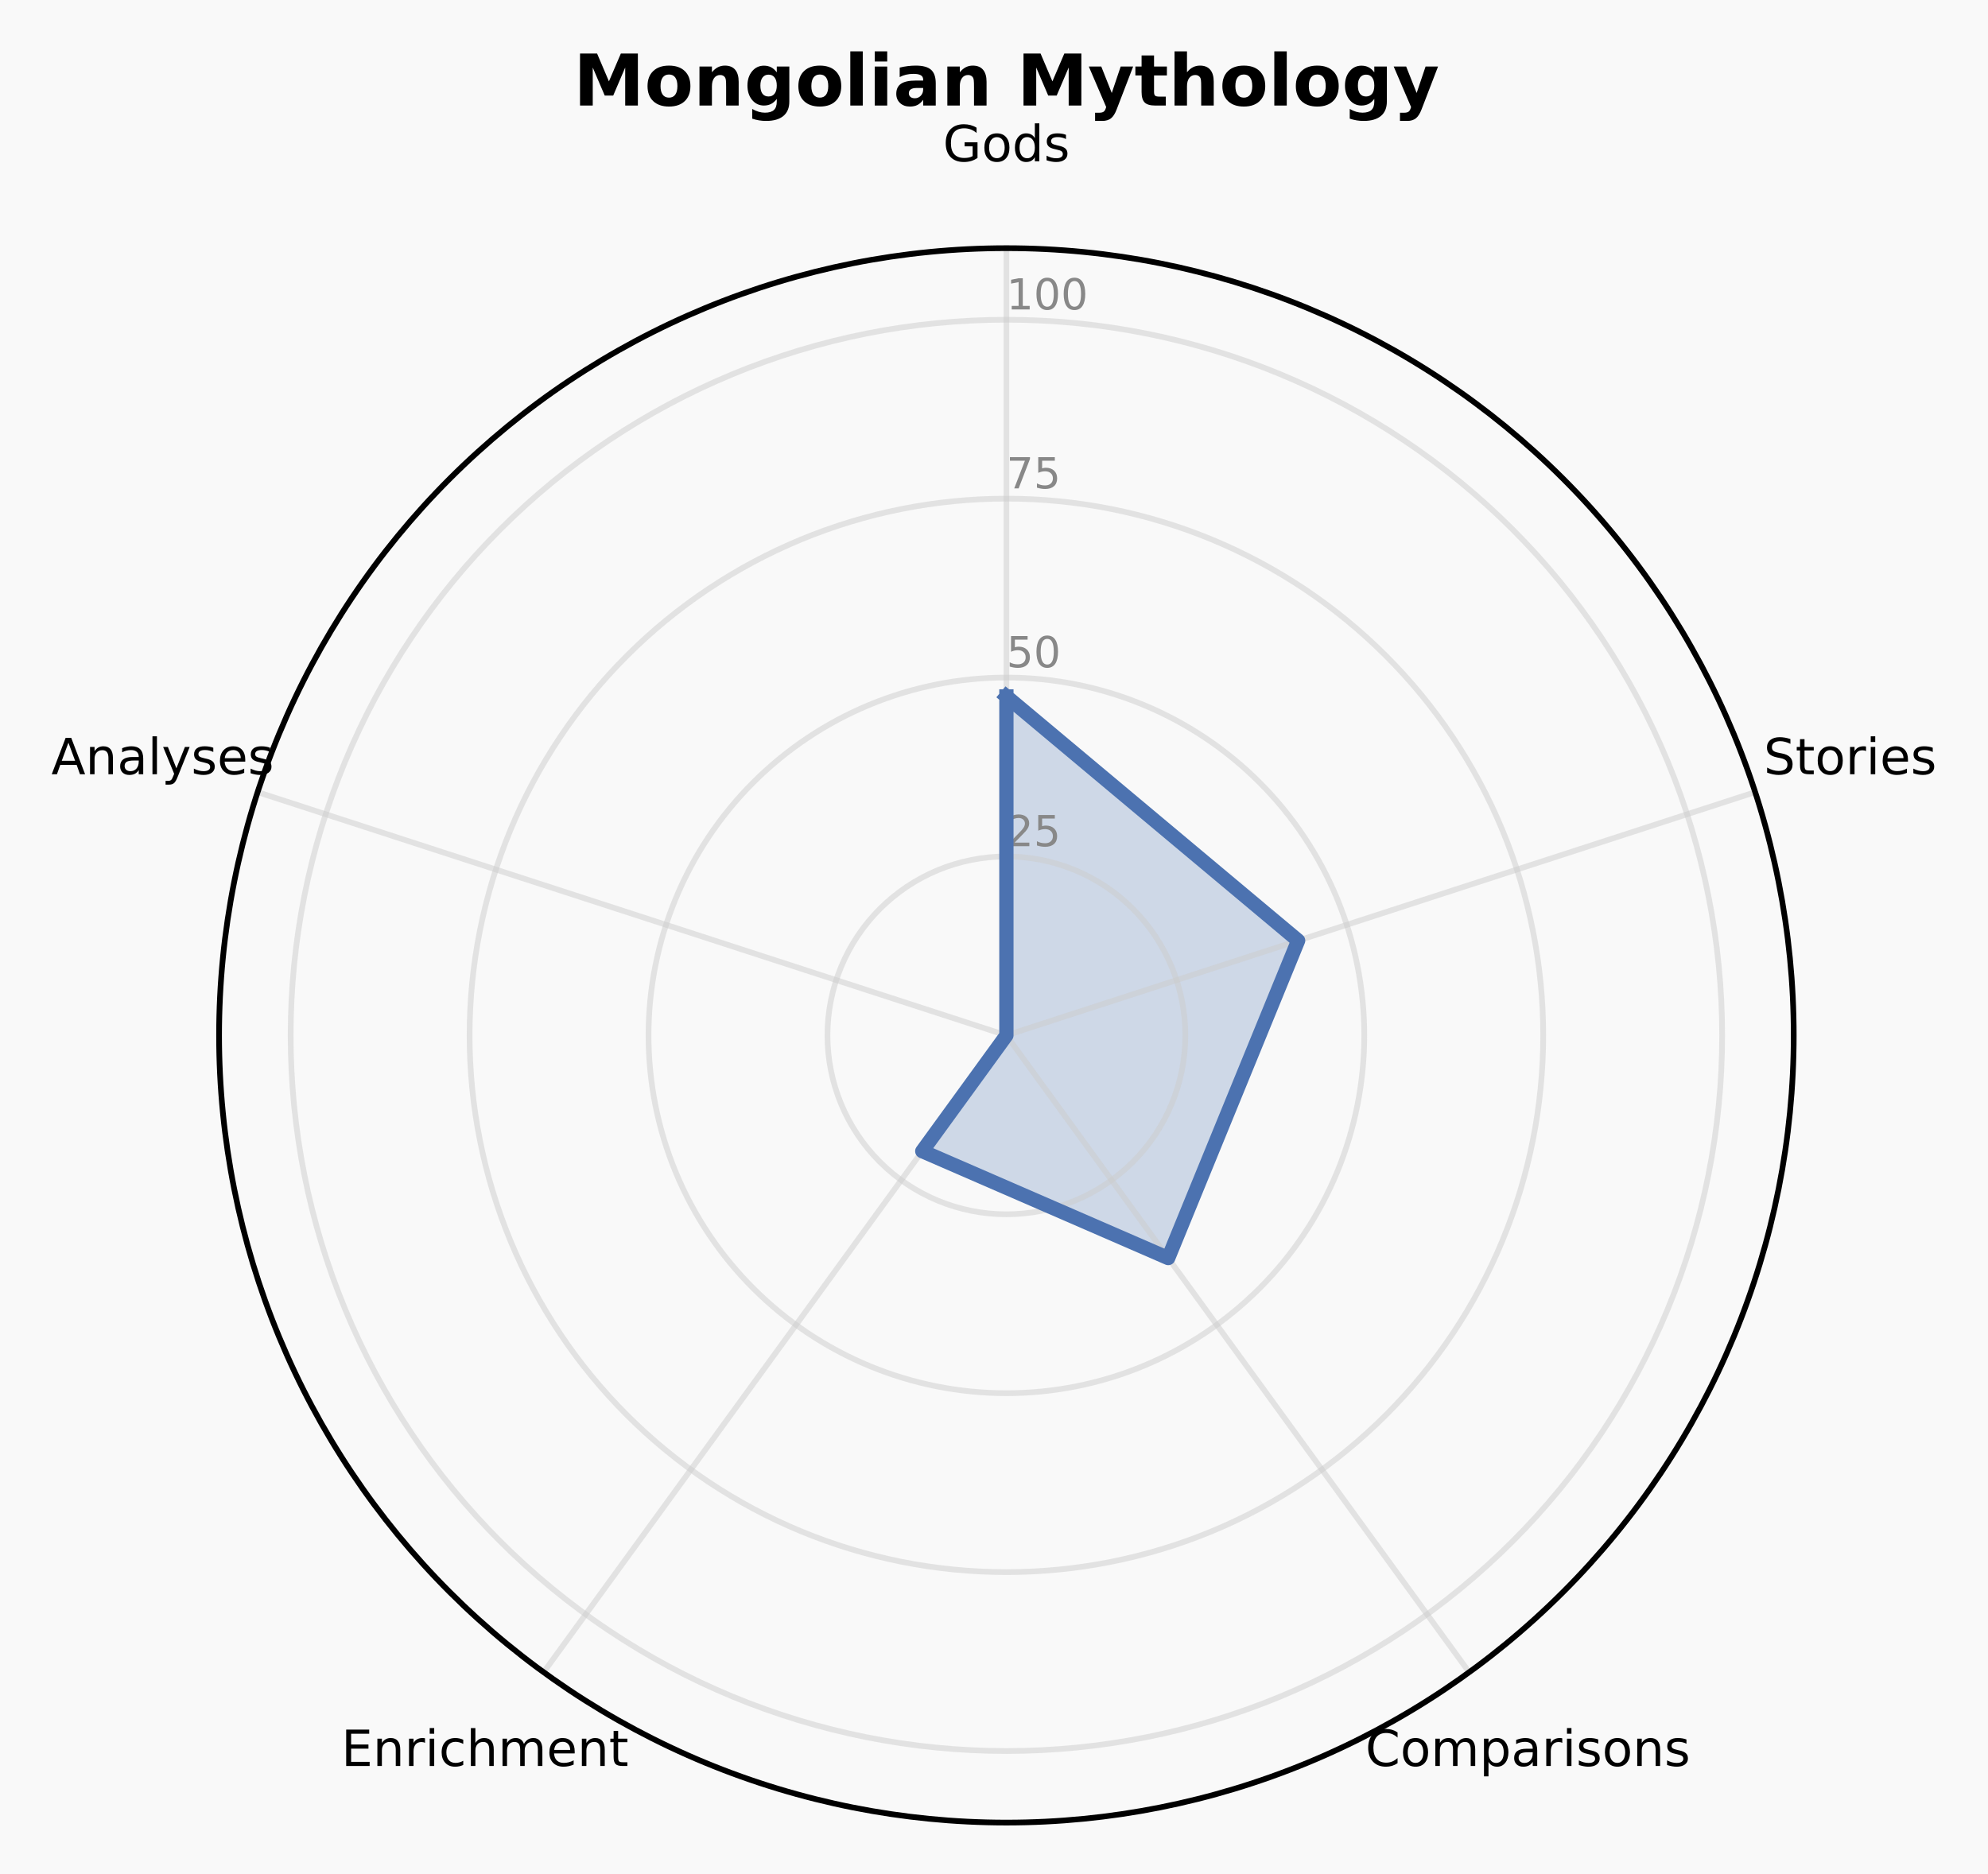
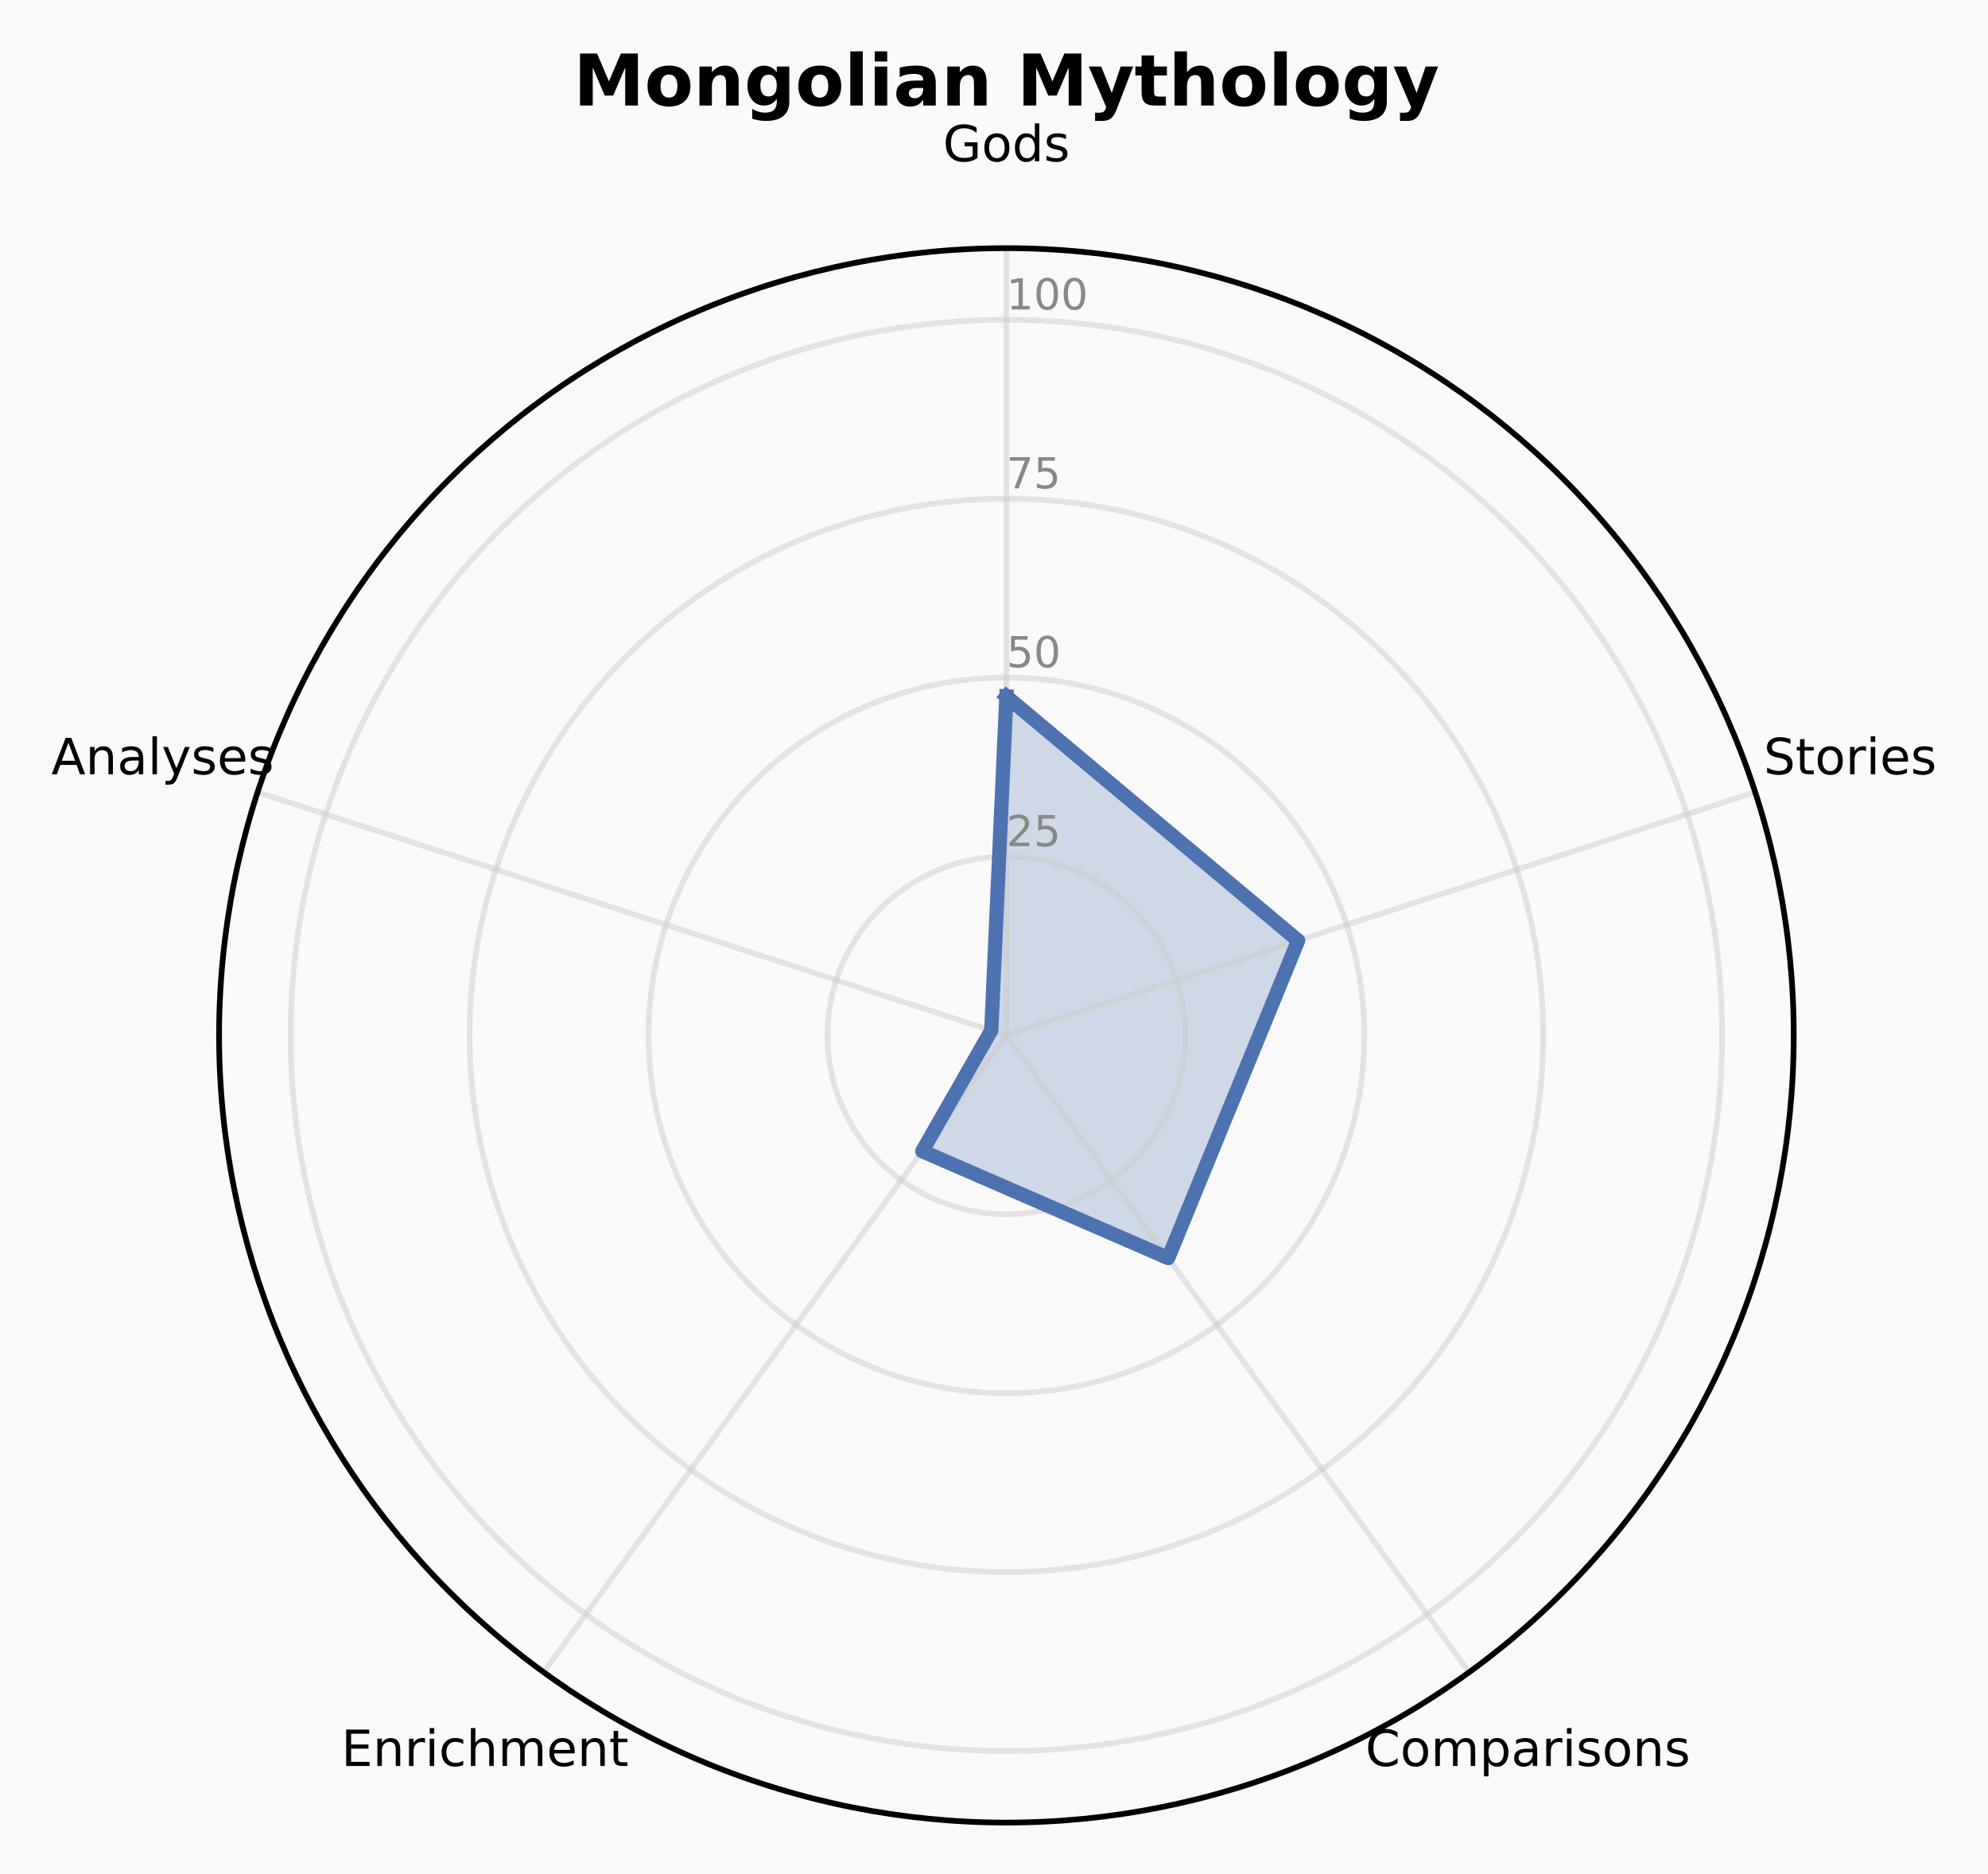
<svg xmlns="http://www.w3.org/2000/svg" xmlns:xlink="http://www.w3.org/1999/xlink" width="278.709pt" height="262.758pt" viewBox="0 0 278.709 262.758" version="1.1">
  <defs>
    <style type="text/css">*{stroke-linejoin: round; stroke-linecap: butt}</style>
  </defs>
  <g id="figure_1">
    <g id="patch_1">
      <path d="M 0 262.758  L 278.709 262.758  L 278.709 0  L 0 0  z " style="fill: #f9f9f9" />
    </g>
    <g id="axes_1">
      <g id="patch_2">
        <path d="M 251.473 145.178  C 251.473 130.683 248.618 116.329 243.071 102.938  C 237.524 89.546 229.393 77.377 219.143 67.128  C 208.894 56.878 196.725 48.748 183.334 43.201  C 169.942 37.654 155.588 34.798 141.093 34.798  C 126.598 34.798 112.244 37.654 98.853 43.201  C 85.461 48.748 73.293 56.878 63.043 67.128  C 52.794 77.377 44.663 89.546 39.116 102.938  C 33.569 116.329 30.714 130.683 30.714 145.178  C 30.714 159.673 33.569 174.027 39.116 187.418  C 44.663 200.81 52.794 212.979 63.043 223.228  C 73.293 233.478 85.461 241.609 98.853 247.155  C 112.244 252.702 126.598 255.558 141.093 255.558  C 155.588 255.558 169.942 252.702 183.334 247.155  C 196.725 241.609 208.894 233.478 219.143 223.228  C 229.393 212.979 237.524 200.81 243.071 187.418  C 248.618 174.027 251.473 159.673 251.473 145.178  M 141.093 145.178  C 141.093 145.178 141.093 145.178 141.093 145.178  C 141.093 145.178 141.093 145.178 141.093 145.178  C 141.093 145.178 141.093 145.178 141.093 145.178  C 141.093 145.178 141.093 145.178 141.093 145.178  C 141.093 145.178 141.093 145.178 141.093 145.178  C 141.093 145.178 141.093 145.178 141.093 145.178  C 141.093 145.178 141.093 145.178 141.093 145.178  C 141.093 145.178 141.093 145.178 141.093 145.178  C 141.093 145.178 141.093 145.178 141.093 145.178  C 141.093 145.178 141.093 145.178 141.093 145.178  C 141.093 145.178 141.093 145.178 141.093 145.178  C 141.093 145.178 141.093 145.178 141.093 145.178  C 141.093 145.178 141.093 145.178 141.093 145.178  C 141.093 145.178 141.093 145.178 141.093 145.178  C 141.093 145.178 141.093 145.178 141.093 145.178  C 141.093 145.178 141.093 145.178 141.093 145.178  z " style="fill: #f9f9f9" />
      </g>
      <g id="patch_3">
-         <path d="M 141.093 97.646  L 181.993 131.889  L 163.778 176.401  L 129.297 161.414  L 141.093 145.178  z " clip-path="url(#p8a9264c41d)" style="fill: #4c72b0; opacity: 0.25; stroke: #4c72b0; stroke-linejoin: miter" />
+         <path d="M 141.093 97.646  L 181.993 131.889  L 163.778 176.401  L 129.297 161.414  L 138.973 144.489  z " clip-path="url(#pc8c944a52c)" style="fill: #4c72b0; opacity: 0.25; stroke: #4c72b0; stroke-linejoin: miter" />
      </g>
      <g id="matplotlib.axis_1">
        <g id="xtick_1">
          <g id="line2d_1">
-             <path d="M 141.093 145.178  L 141.093 34.798  " clip-path="url(#p8a9264c41d)" style="fill: none; stroke: #cccccc; stroke-opacity: 0.5; stroke-width: 0.8; stroke-linecap: square" />
+             <path d="M 141.093 145.178  L 141.093 34.798  " clip-path="url(#pc8c944a52c)" style="fill: none; stroke: #cccccc; stroke-opacity: 0.5; stroke-width: 0.8; stroke-linecap: square" />
          </g>
          <g id="text_1">
            <g transform="translate(132.1945 22.61707) scale(0.07 -0.07)">
              <defs>
                <path id="DejaVuSans-2a" d="M 3809 666  L 3809 1919  L 2778 1919  L 2778 2438  L 4434 2438  L 4434 434  Q 4069 175 3628 42  Q 3188 -91 2688 -91  Q 1594 -91 976 548  Q 359 1188 359 2328  Q 359 3472 976 4111  Q 1594 4750 2688 4750  Q 3144 4750 3555 4637  Q 3966 4525 4313 4306  L 4313 3634  Q 3963 3931 3569 4081  Q 3175 4231 2741 4231  Q 1884 4231 1454 3753  Q 1025 3275 1025 2328  Q 1025 1384 1454 906  Q 1884 428 2741 428  Q 3075 428 3337 486  Q 3600 544 3809 666  z " transform="scale(0.015625)" />
                <path id="DejaVuSans-52" d="M 1959 3097  Q 1497 3097 1228 2736  Q 959 2375 959 1747  Q 959 1119 1226 758  Q 1494 397 1959 397  Q 2419 397 2687 759  Q 2956 1122 2956 1747  Q 2956 2369 2687 2733  Q 2419 3097 1959 3097  z M 1959 3584  Q 2709 3584 3137 3096  Q 3566 2609 3566 1747  Q 3566 888 3137 398  Q 2709 -91 1959 -91  Q 1206 -91 779 398  Q 353 888 353 1747  Q 353 2609 779 3096  Q 1206 3584 1959 3584  z " transform="scale(0.015625)" />
                <path id="DejaVuSans-47" d="M 2906 2969  L 2906 4863  L 3481 4863  L 3481 0  L 2906 0  L 2906 525  Q 2725 213 2448 61  Q 2172 -91 1784 -91  Q 1150 -91 751 415  Q 353 922 353 1747  Q 353 2572 751 3078  Q 1150 3584 1784 3584  Q 2172 3584 2448 3432  Q 2725 3281 2906 2969  z M 947 1747  Q 947 1113 1208 752  Q 1469 391 1925 391  Q 2381 391 2643 752  Q 2906 1113 2906 1747  Q 2906 2381 2643 2742  Q 2381 3103 1925 3103  Q 1469 3103 1208 2742  Q 947 2381 947 1747  z " transform="scale(0.015625)" />
                <path id="DejaVuSans-56" d="M 2834 3397  L 2834 2853  Q 2591 2978 2328 3040  Q 2066 3103 1784 3103  Q 1356 3103 1142 2972  Q 928 2841 928 2578  Q 928 2378 1081 2264  Q 1234 2150 1697 2047  L 1894 2003  Q 2506 1872 2764 1633  Q 3022 1394 3022 966  Q 3022 478 2636 193  Q 2250 -91 1575 -91  Q 1294 -91 989 -36  Q 684 19 347 128  L 347 722  Q 666 556 975 473  Q 1284 391 1588 391  Q 1994 391 2212 530  Q 2431 669 2431 922  Q 2431 1156 2273 1281  Q 2116 1406 1581 1522  L 1381 1569  Q 847 1681 609 1914  Q 372 2147 372 2553  Q 372 3047 722 3315  Q 1072 3584 1716 3584  Q 2034 3584 2315 3537  Q 2597 3491 2834 3397  z " transform="scale(0.015625)" />
              </defs>
              <use xlink:href="#DejaVuSans-2a" />
              <use xlink:href="#DejaVuSans-52" transform="translate(77.48438 0)" />
              <use xlink:href="#DejaVuSans-47" transform="translate(138.6719 0)" />
              <use xlink:href="#DejaVuSans-56" transform="translate(202.1562 0)" />
            </g>
          </g>
        </g>
        <g id="xtick_2">
          <g id="line2d_2">
-             <path d="M 141.093 145.178  L 246.07 111.069  " clip-path="url(#p8a9264c41d)" style="fill: none; stroke: #cccccc; stroke-opacity: 0.5; stroke-width: 0.8; stroke-linecap: square" />
+             <path d="M 141.093 145.178  L 246.07 111.069  " clip-path="url(#pc8c944a52c)" style="fill: none; stroke: #cccccc; stroke-opacity: 0.5; stroke-width: 0.8; stroke-linecap: square" />
          </g>
          <g id="text_2">
            <g transform="translate(247.2616 108.5613) scale(0.07 -0.07)">
              <defs>
                <path id="DejaVuSans-36" d="M 3425 4513  L 3425 3897  Q 3066 4069 2747 4153  Q 2428 4238 2131 4238  Q 1616 4238 1336 4038  Q 1056 3838 1056 3469  Q 1056 3159 1242 3001  Q 1428 2844 1947 2747  L 2328 2669  Q 3034 2534 3370 2195  Q 3706 1856 3706 1288  Q 3706 609 3251 259  Q 2797 -91 1919 -91  Q 1588 -91 1214 -16  Q 841 59 441 206  L 441 856  Q 825 641 1194 531  Q 1563 422 1919 422  Q 2459 422 2753 634  Q 3047 847 3047 1241  Q 3047 1584 2836 1778  Q 2625 1972 2144 2069  L 1759 2144  Q 1053 2284 737 2584  Q 422 2884 422 3419  Q 422 4038 858 4394  Q 1294 4750 2059 4750  Q 2388 4750 2728 4690  Q 3069 4631 3425 4513  z " transform="scale(0.015625)" />
                <path id="DejaVuSans-57" d="M 1172 4494  L 1172 3500  L 2356 3500  L 2356 3053  L 1172 3053  L 1172 1153  Q 1172 725 1289 603  Q 1406 481 1766 481  L 2356 481  L 2356 0  L 1766 0  Q 1100 0 847 248  Q 594 497 594 1153  L 594 3053  L 172 3053  L 172 3500  L 594 3500  L 594 4494  L 1172 4494  z " transform="scale(0.015625)" />
                <path id="DejaVuSans-55" d="M 2631 2963  Q 2534 3019 2420 3045  Q 2306 3072 2169 3072  Q 1681 3072 1420 2755  Q 1159 2438 1159 1844  L 1159 0  L 581 0  L 581 3500  L 1159 3500  L 1159 2956  Q 1341 3275 1631 3429  Q 1922 3584 2338 3584  Q 2397 3584 2469 3576  Q 2541 3569 2628 3553  L 2631 2963  z " transform="scale(0.015625)" />
                <path id="DejaVuSans-4c" d="M 603 3500  L 1178 3500  L 1178 0  L 603 0  L 603 3500  z M 603 4863  L 1178 4863  L 1178 4134  L 603 4134  L 603 4863  z " transform="scale(0.015625)" />
                <path id="DejaVuSans-48" d="M 3597 1894  L 3597 1613  L 953 1613  Q 991 1019 1311 708  Q 1631 397 2203 397  Q 2534 397 2845 478  Q 3156 559 3463 722  L 3463 178  Q 3153 47 2828 -22  Q 2503 -91 2169 -91  Q 1331 -91 842 396  Q 353 884 353 1716  Q 353 2575 817 3079  Q 1281 3584 2069 3584  Q 2775 3584 3186 3129  Q 3597 2675 3597 1894  z M 3022 2063  Q 3016 2534 2758 2815  Q 2500 3097 2075 3097  Q 1594 3097 1305 2825  Q 1016 2553 972 2059  L 3022 2063  z " transform="scale(0.015625)" />
              </defs>
              <use xlink:href="#DejaVuSans-36" />
              <use xlink:href="#DejaVuSans-57" transform="translate(63.48438 0)" />
              <use xlink:href="#DejaVuSans-52" transform="translate(102.6875 0)" />
              <use xlink:href="#DejaVuSans-55" transform="translate(163.875 0)" />
              <use xlink:href="#DejaVuSans-4c" transform="translate(204.9844 0)" />
              <use xlink:href="#DejaVuSans-48" transform="translate(232.7656 0)" />
              <use xlink:href="#DejaVuSans-56" transform="translate(294.2969 0)" />
            </g>
          </g>
        </g>
        <g id="xtick_3">
          <g id="line2d_3">
-             <path d="M 141.093 145.178  L 205.973 234.477  " clip-path="url(#p8a9264c41d)" style="fill: none; stroke: #cccccc; stroke-opacity: 0.5; stroke-width: 0.8; stroke-linecap: square" />
+             <path d="M 141.093 145.178  L 205.973 234.477  " clip-path="url(#pc8c944a52c)" style="fill: none; stroke: #cccccc; stroke-opacity: 0.5; stroke-width: 0.8; stroke-linecap: square" />
          </g>
          <g id="text_3">
            <g transform="translate(191.4228 247.6219) scale(0.07 -0.07)">
              <defs>
                <path id="DejaVuSans-26" d="M 4122 4306  L 4122 3641  Q 3803 3938 3442 4084  Q 3081 4231 2675 4231  Q 1875 4231 1450 3742  Q 1025 3253 1025 2328  Q 1025 1406 1450 917  Q 1875 428 2675 428  Q 3081 428 3442 575  Q 3803 722 4122 1019  L 4122 359  Q 3791 134 3420 21  Q 3050 -91 2638 -91  Q 1578 -91 968 557  Q 359 1206 359 2328  Q 359 3453 968 4101  Q 1578 4750 2638 4750  Q 3056 4750 3426 4639  Q 3797 4528 4122 4306  z " transform="scale(0.015625)" />
                <path id="DejaVuSans-50" d="M 3328 2828  Q 3544 3216 3844 3400  Q 4144 3584 4550 3584  Q 5097 3584 5394 3201  Q 5691 2819 5691 2113  L 5691 0  L 5113 0  L 5113 2094  Q 5113 2597 4934 2840  Q 4756 3084 4391 3084  Q 3944 3084 3684 2787  Q 3425 2491 3425 1978  L 3425 0  L 2847 0  L 2847 2094  Q 2847 2600 2669 2842  Q 2491 3084 2119 3084  Q 1678 3084 1418 2786  Q 1159 2488 1159 1978  L 1159 0  L 581 0  L 581 3500  L 1159 3500  L 1159 2956  Q 1356 3278 1631 3431  Q 1906 3584 2284 3584  Q 2666 3584 2933 3390  Q 3200 3197 3328 2828  z " transform="scale(0.015625)" />
                <path id="DejaVuSans-53" d="M 1159 525  L 1159 -1331  L 581 -1331  L 581 3500  L 1159 3500  L 1159 2969  Q 1341 3281 1617 3432  Q 1894 3584 2278 3584  Q 2916 3584 3314 3078  Q 3713 2572 3713 1747  Q 3713 922 3314 415  Q 2916 -91 2278 -91  Q 1894 -91 1617 61  Q 1341 213 1159 525  z M 3116 1747  Q 3116 2381 2855 2742  Q 2594 3103 2138 3103  Q 1681 3103 1420 2742  Q 1159 2381 1159 1747  Q 1159 1113 1420 752  Q 1681 391 2138 391  Q 2594 391 2855 752  Q 3116 1113 3116 1747  z " transform="scale(0.015625)" />
                <path id="DejaVuSans-44" d="M 2194 1759  Q 1497 1759 1228 1600  Q 959 1441 959 1056  Q 959 750 1161 570  Q 1363 391 1709 391  Q 2188 391 2477 730  Q 2766 1069 2766 1631  L 2766 1759  L 2194 1759  z M 3341 1997  L 3341 0  L 2766 0  L 2766 531  Q 2569 213 2275 61  Q 1981 -91 1556 -91  Q 1019 -91 701 211  Q 384 513 384 1019  Q 384 1609 779 1909  Q 1175 2209 1959 2209  L 2766 2209  L 2766 2266  Q 2766 2663 2505 2880  Q 2244 3097 1772 3097  Q 1472 3097 1187 3025  Q 903 2953 641 2809  L 641 3341  Q 956 3463 1253 3523  Q 1550 3584 1831 3584  Q 2591 3584 2966 3190  Q 3341 2797 3341 1997  z " transform="scale(0.015625)" />
                <path id="DejaVuSans-51" d="M 3513 2113  L 3513 0  L 2938 0  L 2938 2094  Q 2938 2591 2744 2837  Q 2550 3084 2163 3084  Q 1697 3084 1428 2787  Q 1159 2491 1159 1978  L 1159 0  L 581 0  L 581 3500  L 1159 3500  L 1159 2956  Q 1366 3272 1645 3428  Q 1925 3584 2291 3584  Q 2894 3584 3203 3211  Q 3513 2838 3513 2113  z " transform="scale(0.015625)" />
              </defs>
              <use xlink:href="#DejaVuSans-26" />
              <use xlink:href="#DejaVuSans-52" transform="translate(69.82812 0)" />
              <use xlink:href="#DejaVuSans-50" transform="translate(131.0156 0)" />
              <use xlink:href="#DejaVuSans-53" transform="translate(228.4219 0)" />
              <use xlink:href="#DejaVuSans-44" transform="translate(291.9062 0)" />
              <use xlink:href="#DejaVuSans-55" transform="translate(353.1875 0)" />
              <use xlink:href="#DejaVuSans-4c" transform="translate(394.2969 0)" />
              <use xlink:href="#DejaVuSans-56" transform="translate(422.0781 0)" />
              <use xlink:href="#DejaVuSans-52" transform="translate(474.1719 0)" />
              <use xlink:href="#DejaVuSans-51" transform="translate(535.3594 0)" />
              <use xlink:href="#DejaVuSans-56" transform="translate(598.7344 0)" />
            </g>
          </g>
        </g>
        <g id="xtick_4">
          <g id="line2d_4">
-             <path d="M 141.093 145.178  L 76.214 234.477  " clip-path="url(#p8a9264c41d)" style="fill: none; stroke: #cccccc; stroke-opacity: 0.5; stroke-width: 0.8; stroke-linecap: square" />
+             <path d="M 141.093 145.178  L 76.214 234.477  " clip-path="url(#pc8c944a52c)" style="fill: none; stroke: #cccccc; stroke-opacity: 0.5; stroke-width: 0.8; stroke-linecap: square" />
          </g>
          <g id="text_4">
            <g transform="translate(47.8483 247.6219) scale(0.07 -0.07)">
              <defs>
                <path id="DejaVuSans-28" d="M 628 4666  L 3578 4666  L 3578 4134  L 1259 4134  L 1259 2753  L 3481 2753  L 3481 2222  L 1259 2222  L 1259 531  L 3634 531  L 3634 0  L 628 0  L 628 4666  z " transform="scale(0.015625)" />
                <path id="DejaVuSans-46" d="M 3122 3366  L 3122 2828  Q 2878 2963 2633 3030  Q 2388 3097 2138 3097  Q 1578 3097 1268 2742  Q 959 2388 959 1747  Q 959 1106 1268 751  Q 1578 397 2138 397  Q 2388 397 2633 464  Q 2878 531 3122 666  L 3122 134  Q 2881 22 2623 -34  Q 2366 -91 2075 -91  Q 1284 -91 818 406  Q 353 903 353 1747  Q 353 2603 823 3093  Q 1294 3584 2113 3584  Q 2378 3584 2631 3529  Q 2884 3475 3122 3366  z " transform="scale(0.015625)" />
                <path id="DejaVuSans-4b" d="M 3513 2113  L 3513 0  L 2938 0  L 2938 2094  Q 2938 2591 2744 2837  Q 2550 3084 2163 3084  Q 1697 3084 1428 2787  Q 1159 2491 1159 1978  L 1159 0  L 581 0  L 581 4863  L 1159 4863  L 1159 2956  Q 1366 3272 1645 3428  Q 1925 3584 2291 3584  Q 2894 3584 3203 3211  Q 3513 2838 3513 2113  z " transform="scale(0.015625)" />
              </defs>
              <use xlink:href="#DejaVuSans-28" />
              <use xlink:href="#DejaVuSans-51" transform="translate(63.1875 0)" />
              <use xlink:href="#DejaVuSans-55" transform="translate(126.5625 0)" />
              <use xlink:href="#DejaVuSans-4c" transform="translate(167.6719 0)" />
              <use xlink:href="#DejaVuSans-46" transform="translate(195.4531 0)" />
              <use xlink:href="#DejaVuSans-4b" transform="translate(250.4375 0)" />
              <use xlink:href="#DejaVuSans-50" transform="translate(313.8125 0)" />
              <use xlink:href="#DejaVuSans-48" transform="translate(411.2188 0)" />
              <use xlink:href="#DejaVuSans-51" transform="translate(472.75 0)" />
              <use xlink:href="#DejaVuSans-57" transform="translate(536.125 0)" />
            </g>
          </g>
        </g>
        <g id="xtick_5">
          <g id="line2d_5">
-             <path d="M 141.093 145.178  L 36.116 111.069  " clip-path="url(#p8a9264c41d)" style="fill: none; stroke: #cccccc; stroke-opacity: 0.5; stroke-width: 0.8; stroke-linecap: square" />
+             <path d="M 141.093 145.178  L 36.116 111.069  " clip-path="url(#pc8c944a52c)" style="fill: none; stroke: #cccccc; stroke-opacity: 0.5; stroke-width: 0.8; stroke-linecap: square" />
          </g>
          <g id="text_5">
            <g transform="translate(7.2 108.5613) scale(0.07 -0.07)">
              <defs>
                <path id="DejaVuSans-24" d="M 2188 4044  L 1331 1722  L 3047 1722  L 2188 4044  z M 1831 4666  L 2547 4666  L 4325 0  L 3669 0  L 3244 1197  L 1141 1197  L 716 0  L 50 0  L 1831 4666  z " transform="scale(0.015625)" />
                <path id="DejaVuSans-4f" d="M 603 4863  L 1178 4863  L 1178 0  L 603 0  L 603 4863  z " transform="scale(0.015625)" />
                <path id="DejaVuSans-5c" d="M 2059 -325  Q 1816 -950 1584 -1140  Q 1353 -1331 966 -1331  L 506 -1331  L 506 -850  L 844 -850  Q 1081 -850 1212 -737  Q 1344 -625 1503 -206  L 1606 56  L 191 3500  L 800 3500  L 1894 763  L 2988 3500  L 3597 3500  L 2059 -325  z " transform="scale(0.015625)" />
              </defs>
              <use xlink:href="#DejaVuSans-24" />
              <use xlink:href="#DejaVuSans-51" transform="translate(68.40625 0)" />
              <use xlink:href="#DejaVuSans-44" transform="translate(131.7812 0)" />
              <use xlink:href="#DejaVuSans-4f" transform="translate(193.0625 0)" />
              <use xlink:href="#DejaVuSans-5c" transform="translate(220.8438 0)" />
              <use xlink:href="#DejaVuSans-56" transform="translate(280.0312 0)" />
              <use xlink:href="#DejaVuSans-48" transform="translate(332.125 0)" />
              <use xlink:href="#DejaVuSans-56" transform="translate(393.6562 0)" />
            </g>
          </g>
        </g>
      </g>
      <g id="matplotlib.axis_2">
        <g id="ytick_1">
          <g id="line2d_6">
-             <path d="M 141.093 120.092  C 144.388 120.092 147.65 120.741 150.693 122.001  C 153.737 123.262 156.503 125.11 158.832 127.439  C 161.161 129.769 163.009 132.534 164.27 135.578  C 165.531 138.621 166.18 141.884 166.18 145.178  C 166.18 148.472 165.531 151.735 164.27 154.778  C 163.009 157.822 161.161 160.587 158.832 162.917  C 156.503 165.246 153.737 167.094 150.693 168.355  C 147.65 169.615 144.388 170.264 141.093 170.264  C 137.799 170.264 134.537 169.615 131.493 168.355  C 128.45 167.094 125.684 165.246 123.355 162.917  C 121.025 160.587 119.177 157.822 117.917 154.778  C 116.656 151.735 116.007 148.472 116.007 145.178  C 116.007 141.884 116.656 138.621 117.917 135.578  C 119.177 132.534 121.025 129.769 123.355 127.439  C 125.684 125.11 128.45 123.262 131.493 122.001  C 134.537 120.741 137.799 120.092 141.093 120.092  " clip-path="url(#p8a9264c41d)" style="fill: none; stroke: #cccccc; stroke-opacity: 0.5; stroke-width: 0.8; stroke-linecap: square" />
+             <path d="M 141.093 120.092  C 144.388 120.092 147.65 120.741 150.693 122.001  C 153.737 123.262 156.503 125.11 158.832 127.439  C 161.161 129.769 163.009 132.534 164.27 135.578  C 165.531 138.621 166.18 141.884 166.18 145.178  C 166.18 148.472 165.531 151.735 164.27 154.778  C 163.009 157.822 161.161 160.587 158.832 162.917  C 156.503 165.246 153.737 167.094 150.693 168.355  C 147.65 169.615 144.388 170.264 141.093 170.264  C 137.799 170.264 134.537 169.615 131.493 168.355  C 128.45 167.094 125.684 165.246 123.355 162.917  C 121.025 160.587 119.177 157.822 117.917 154.778  C 116.656 151.735 116.007 148.472 116.007 145.178  C 116.007 141.884 116.656 138.621 117.917 135.578  C 119.177 132.534 121.025 129.769 123.355 127.439  C 125.684 125.11 128.45 123.262 131.493 122.001  C 134.537 120.741 137.799 120.092 141.093 120.092  " clip-path="url(#pc8c944a52c)" style="fill: none; stroke: #cccccc; stroke-opacity: 0.5; stroke-width: 0.8; stroke-linecap: square" />
          </g>
          <g id="text_6">
            <g style="fill: #888888" transform="translate(141.0933 118.6504) scale(0.06 -0.06)">
              <defs>
                <path id="DejaVuSans-15" d="M 1228 531  L 3431 531  L 3431 0  L 469 0  L 469 531  Q 828 903 1448 1529  Q 2069 2156 2228 2338  Q 2531 2678 2651 2914  Q 2772 3150 2772 3378  Q 2772 3750 2511 3984  Q 2250 4219 1831 4219  Q 1534 4219 1204 4116  Q 875 4013 500 3803  L 500 4441  Q 881 4594 1212 4672  Q 1544 4750 1819 4750  Q 2544 4750 2975 4387  Q 3406 4025 3406 3419  Q 3406 3131 3298 2873  Q 3191 2616 2906 2266  Q 2828 2175 2409 1742  Q 1991 1309 1228 531  z " transform="scale(0.015625)" />
                <path id="DejaVuSans-18" d="M 691 4666  L 3169 4666  L 3169 4134  L 1269 4134  L 1269 2991  Q 1406 3038 1543 3061  Q 1681 3084 1819 3084  Q 2600 3084 3056 2656  Q 3513 2228 3513 1497  Q 3513 744 3044 326  Q 2575 -91 1722 -91  Q 1428 -91 1123 -41  Q 819 9 494 109  L 494 744  Q 775 591 1075 516  Q 1375 441 1709 441  Q 2250 441 2565 725  Q 2881 1009 2881 1497  Q 2881 1984 2565 2268  Q 2250 2553 1709 2553  Q 1456 2553 1204 2497  Q 953 2441 691 2322  L 691 4666  z " transform="scale(0.015625)" />
              </defs>
              <use xlink:href="#DejaVuSans-15" />
              <use xlink:href="#DejaVuSans-18" transform="translate(63.625 0)" />
            </g>
          </g>
        </g>
        <g id="ytick_2">
          <g id="line2d_7">
-             <path d="M 141.093 95.005  C 147.682 95.005 154.206 96.303 160.293 98.825  C 166.381 101.346 171.912 105.042 176.571 109.701  C 181.229 114.36 184.925 119.891 187.447 125.978  C 189.968 132.065 191.266 138.589 191.266 145.178  C 191.266 151.767 189.968 158.291 187.447 164.378  C 184.925 170.465 181.229 175.997 176.571 180.655  C 171.912 185.314 166.381 189.01 160.293 191.531  C 154.206 194.053 147.682 195.351 141.093 195.351  C 134.505 195.351 127.98 194.053 121.893 191.531  C 115.806 189.01 110.275 185.314 105.616 180.655  C 100.957 175.997 97.261 170.465 94.74 164.378  C 92.219 158.291 90.921 151.767 90.921 145.178  C 90.921 138.589 92.219 132.065 94.74 125.978  C 97.261 119.891 100.957 114.36 105.616 109.701  C 110.275 105.042 115.806 101.346 121.893 98.825  C 127.98 96.303 134.505 95.005 141.093 95.005  " clip-path="url(#p8a9264c41d)" style="fill: none; stroke: #cccccc; stroke-opacity: 0.5; stroke-width: 0.8; stroke-linecap: square" />
+             <path d="M 141.093 95.005  C 147.682 95.005 154.206 96.303 160.293 98.825  C 166.381 101.346 171.912 105.042 176.571 109.701  C 181.229 114.36 184.925 119.891 187.447 125.978  C 189.968 132.065 191.266 138.589 191.266 145.178  C 191.266 151.767 189.968 158.291 187.447 164.378  C 184.925 170.465 181.229 175.997 176.571 180.655  C 171.912 185.314 166.381 189.01 160.293 191.531  C 154.206 194.053 147.682 195.351 141.093 195.351  C 134.505 195.351 127.98 194.053 121.893 191.531  C 115.806 189.01 110.275 185.314 105.616 180.655  C 100.957 175.997 97.261 170.465 94.74 164.378  C 92.219 158.291 90.921 151.767 90.921 145.178  C 90.921 138.589 92.219 132.065 94.74 125.978  C 97.261 119.891 100.957 114.36 105.616 109.701  C 110.275 105.042 115.806 101.346 121.893 98.825  C 127.98 96.303 134.505 95.005 141.093 95.005  " clip-path="url(#pc8c944a52c)" style="fill: none; stroke: #cccccc; stroke-opacity: 0.5; stroke-width: 0.8; stroke-linecap: square" />
          </g>
          <g id="text_7">
            <g style="fill: #888888" transform="translate(141.0933 93.56408) scale(0.06 -0.06)">
              <defs>
                <path id="DejaVuSans-13" d="M 2034 4250  Q 1547 4250 1301 3770  Q 1056 3291 1056 2328  Q 1056 1369 1301 889  Q 1547 409 2034 409  Q 2525 409 2770 889  Q 3016 1369 3016 2328  Q 3016 3291 2770 3770  Q 2525 4250 2034 4250  z M 2034 4750  Q 2819 4750 3233 4129  Q 3647 3509 3647 2328  Q 3647 1150 3233 529  Q 2819 -91 2034 -91  Q 1250 -91 836 529  Q 422 1150 422 2328  Q 422 3509 836 4129  Q 1250 4750 2034 4750  z " transform="scale(0.015625)" />
              </defs>
              <use xlink:href="#DejaVuSans-18" />
              <use xlink:href="#DejaVuSans-13" transform="translate(63.625 0)" />
            </g>
          </g>
        </g>
        <g id="ytick_3">
          <g id="line2d_8">
-             <path d="M 141.093 69.919  C 150.976 69.919 160.763 71.866 169.894 75.648  C 179.024 79.43 187.321 84.974 194.309 91.962  C 201.298 98.95 206.841 107.247 210.623 116.378  C 214.405 125.508 216.352 135.295 216.352 145.178  C 216.352 155.061 214.405 164.848 210.623 173.978  C 206.841 183.109 201.298 191.406 194.309 198.394  C 187.321 205.382 179.024 210.926 169.894 214.708  C 160.763 218.49 150.976 220.437 141.093 220.437  C 131.21 220.437 121.424 218.49 112.293 214.708  C 103.162 210.926 94.866 205.382 87.877 198.394  C 80.889 191.406 75.345 183.109 71.563 173.978  C 67.781 164.848 65.834 155.061 65.834 145.178  C 65.834 135.295 67.781 125.508 71.563 116.378  C 75.345 107.247 80.889 98.95 87.877 91.962  C 94.866 84.974 103.162 79.43 112.293 75.648  C 121.424 71.866 131.21 69.919 141.093 69.919  " clip-path="url(#p8a9264c41d)" style="fill: none; stroke: #cccccc; stroke-opacity: 0.5; stroke-width: 0.8; stroke-linecap: square" />
+             <path d="M 141.093 69.919  C 150.976 69.919 160.763 71.866 169.894 75.648  C 179.024 79.43 187.321 84.974 194.309 91.962  C 201.298 98.95 206.841 107.247 210.623 116.378  C 214.405 125.508 216.352 135.295 216.352 145.178  C 216.352 155.061 214.405 164.848 210.623 173.978  C 206.841 183.109 201.298 191.406 194.309 198.394  C 187.321 205.382 179.024 210.926 169.894 214.708  C 160.763 218.49 150.976 220.437 141.093 220.437  C 131.21 220.437 121.424 218.49 112.293 214.708  C 103.162 210.926 94.866 205.382 87.877 198.394  C 80.889 191.406 75.345 183.109 71.563 173.978  C 67.781 164.848 65.834 155.061 65.834 145.178  C 65.834 135.295 67.781 125.508 71.563 116.378  C 75.345 107.247 80.889 98.95 87.877 91.962  C 94.866 84.974 103.162 79.43 112.293 75.648  C 121.424 71.866 131.21 69.919 141.093 69.919  " clip-path="url(#pc8c944a52c)" style="fill: none; stroke: #cccccc; stroke-opacity: 0.5; stroke-width: 0.8; stroke-linecap: square" />
          </g>
          <g id="text_8">
            <g style="fill: #888888" transform="translate(141.0933 68.47781) scale(0.06 -0.06)">
              <defs>
                <path id="DejaVuSans-1a" d="M 525 4666  L 3525 4666  L 3525 4397  L 1831 0  L 1172 0  L 2766 4134  L 525 4134  L 525 4666  z " transform="scale(0.015625)" />
              </defs>
              <use xlink:href="#DejaVuSans-1a" />
              <use xlink:href="#DejaVuSans-18" transform="translate(63.625 0)" />
            </g>
          </g>
        </g>
        <g id="ytick_4">
          <g id="line2d_9">
-             <path d="M 141.093 44.833  C 154.27 44.833 167.32 47.429 179.494 52.471  C 191.668 57.514 202.73 64.906 212.048 74.223  C 221.366 83.541 228.757 94.603 233.8 106.778  C 238.843 118.952 241.438 132.001 241.438 145.178  C 241.438 158.355 238.843 171.404 233.8 183.578  C 228.757 195.753 221.366 206.815 212.048 216.133  C 202.73 225.45 191.668 232.842 179.494 237.885  C 167.32 242.927 154.27 245.523 141.093 245.523  C 127.916 245.523 114.867 242.927 102.693 237.885  C 90.519 232.842 79.456 225.45 70.139 216.133  C 60.821 206.815 53.429 195.753 48.387 183.578  C 43.344 171.404 40.748 158.355 40.748 145.178  C 40.748 132.001 43.344 118.952 48.387 106.778  C 53.429 94.603 60.821 83.541 70.139 74.223  C 79.456 64.906 90.519 57.514 102.693 52.471  C 114.867 47.429 127.916 44.833 141.093 44.833  " clip-path="url(#p8a9264c41d)" style="fill: none; stroke: #cccccc; stroke-opacity: 0.5; stroke-width: 0.8; stroke-linecap: square" />
+             <path d="M 141.093 44.833  C 154.27 44.833 167.32 47.429 179.494 52.471  C 191.668 57.514 202.73 64.906 212.048 74.223  C 221.366 83.541 228.757 94.603 233.8 106.778  C 238.843 118.952 241.438 132.001 241.438 145.178  C 241.438 158.355 238.843 171.404 233.8 183.578  C 228.757 195.753 221.366 206.815 212.048 216.133  C 202.73 225.45 191.668 232.842 179.494 237.885  C 167.32 242.927 154.27 245.523 141.093 245.523  C 127.916 245.523 114.867 242.927 102.693 237.885  C 90.519 232.842 79.456 225.45 70.139 216.133  C 60.821 206.815 53.429 195.753 48.387 183.578  C 43.344 171.404 40.748 158.355 40.748 145.178  C 40.748 132.001 43.344 118.952 48.387 106.778  C 53.429 94.603 60.821 83.541 70.139 74.223  C 79.456 64.906 90.519 57.514 102.693 52.471  C 114.867 47.429 127.916 44.833 141.093 44.833  " clip-path="url(#pc8c944a52c)" style="fill: none; stroke: #cccccc; stroke-opacity: 0.5; stroke-width: 0.8; stroke-linecap: square" />
          </g>
          <g id="text_9">
            <g style="fill: #888888" transform="translate(141.0933 43.39154) scale(0.06 -0.06)">
              <defs>
                <path id="DejaVuSans-14" d="M 794 531  L 1825 531  L 1825 4091  L 703 3866  L 703 4441  L 1819 4666  L 2450 4666  L 2450 531  L 3481 531  L 3481 0  L 794 0  L 794 531  z " transform="scale(0.015625)" />
              </defs>
              <use xlink:href="#DejaVuSans-14" />
              <use xlink:href="#DejaVuSans-13" transform="translate(63.625 0)" />
              <use xlink:href="#DejaVuSans-13" transform="translate(127.25 0)" />
            </g>
          </g>
        </g>
      </g>
      <g id="line2d_10">
-         <path d="M 141.093 97.646  L 181.993 131.889  L 163.778 176.401  L 129.297 161.414  L 141.093 145.178  L 141.093 97.646  " clip-path="url(#p8a9264c41d)" style="fill: none; stroke: #4c72b0; stroke-width: 2; stroke-linecap: square" />
+         <path d="M 141.093 97.646  L 181.993 131.889  L 163.778 176.401  L 129.297 161.414  L 138.973 144.489  L 141.093 97.646  " clip-path="url(#pc8c944a52c)" style="fill: none; stroke: #4c72b0; stroke-width: 2; stroke-linecap: square" />
      </g>
      <g id="patch_4">
        <path d="M 141.093 34.798  C 126.598 34.798 112.244 37.654 98.853 43.201  C 85.461 48.748 73.293 56.878 63.043 67.128  C 52.794 77.377 44.663 89.546 39.116 102.938  C 33.569 116.329 30.714 130.683 30.714 145.178  C 30.714 159.673 33.569 174.027 39.116 187.418  C 44.663 200.81 52.794 212.979 63.043 223.228  C 73.293 233.478 85.461 241.609 98.853 247.155  C 112.244 252.702 126.598 255.558 141.093 255.558  C 155.588 255.558 169.942 252.702 183.334 247.155  C 196.725 241.609 208.894 233.478 219.143 223.228  C 229.393 212.979 237.524 200.81 243.071 187.418  C 248.618 174.027 251.473 159.673 251.473 145.178  C 251.473 130.683 248.618 116.329 243.071 102.938  C 237.524 89.546 229.393 77.377 219.143 67.128  C 208.894 56.878 196.725 48.748 183.334 43.201  C 169.942 37.654 155.588 34.798 141.093 34.798  " style="fill: none; stroke: #000000; stroke-width: 0.8; stroke-linejoin: miter; stroke-linecap: square" />
      </g>
      <g id="text_10">
        <g transform="translate(80.39952 14.79844) scale(0.1 -0.1)">
          <defs>
            <path id="DejaVuSans-Bold-30" d="M 588 4666  L 2119 4666  L 3181 2169  L 4250 4666  L 5778 4666  L 5778 0  L 4641 0  L 4641 3413  L 3566 897  L 2803 897  L 1728 3413  L 1728 0  L 588 0  L 588 4666  z " transform="scale(0.015625)" />
            <path id="DejaVuSans-Bold-52" d="M 2203 2784  Q 1831 2784 1636 2517  Q 1441 2250 1441 1747  Q 1441 1244 1636 976  Q 1831 709 2203 709  Q 2569 709 2762 976  Q 2956 1244 2956 1747  Q 2956 2250 2762 2517  Q 2569 2784 2203 2784  z M 2203 3584  Q 3106 3584 3614 3096  Q 4122 2609 4122 1747  Q 4122 884 3614 396  Q 3106 -91 2203 -91  Q 1297 -91 786 396  Q 275 884 275 1747  Q 275 2609 786 3096  Q 1297 3584 2203 3584  z " transform="scale(0.015625)" />
            <path id="DejaVuSans-Bold-51" d="M 4056 2131  L 4056 0  L 2931 0  L 2931 347  L 2931 1631  Q 2931 2084 2911 2256  Q 2891 2428 2841 2509  Q 2775 2619 2662 2680  Q 2550 2741 2406 2741  Q 2056 2741 1856 2470  Q 1656 2200 1656 1722  L 1656 0  L 538 0  L 538 3500  L 1656 3500  L 1656 2988  Q 1909 3294 2193 3439  Q 2478 3584 2822 3584  Q 3428 3584 3742 3212  Q 4056 2841 4056 2131  z " transform="scale(0.015625)" />
            <path id="DejaVuSans-Bold-4a" d="M 2919 594  Q 2688 288 2409 144  Q 2131 0 1766 0  Q 1125 0 706 504  Q 288 1009 288 1791  Q 288 2575 706 3076  Q 1125 3578 1766 3578  Q 2131 3578 2409 3434  Q 2688 3291 2919 2981  L 2919 3500  L 4044 3500  L 4044 353  Q 4044 -491 3511 -936  Q 2978 -1381 1966 -1381  Q 1638 -1381 1331 -1331  Q 1025 -1281 716 -1178  L 716 -306  Q 1009 -475 1290 -558  Q 1572 -641 1856 -641  Q 2406 -641 2662 -400  Q 2919 -159 2919 353  L 2919 594  z M 2181 2772  Q 1834 2772 1640 2515  Q 1447 2259 1447 1791  Q 1447 1309 1634 1061  Q 1822 813 2181 813  Q 2531 813 2725 1069  Q 2919 1325 2919 1791  Q 2919 2259 2725 2515  Q 2531 2772 2181 2772  z " transform="scale(0.015625)" />
            <path id="DejaVuSans-Bold-4f" d="M 538 4863  L 1656 4863  L 1656 0  L 538 0  L 538 4863  z " transform="scale(0.015625)" />
            <path id="DejaVuSans-Bold-4c" d="M 538 3500  L 1656 3500  L 1656 0  L 538 0  L 538 3500  z M 538 4863  L 1656 4863  L 1656 3950  L 538 3950  L 538 4863  z " transform="scale(0.015625)" />
            <path id="DejaVuSans-Bold-44" d="M 2106 1575  Q 1756 1575 1579 1456  Q 1403 1338 1403 1106  Q 1403 894 1545 773  Q 1688 653 1941 653  Q 2256 653 2472 879  Q 2688 1106 2688 1447  L 2688 1575  L 2106 1575  z M 3816 1997  L 3816 0  L 2688 0  L 2688 519  Q 2463 200 2181 54  Q 1900 -91 1497 -91  Q 953 -91 614 226  Q 275 544 275 1050  Q 275 1666 698 1953  Q 1122 2241 2028 2241  L 2688 2241  L 2688 2328  Q 2688 2594 2478 2717  Q 2269 2841 1825 2841  Q 1466 2841 1156 2769  Q 847 2697 581 2553  L 581 3406  Q 941 3494 1303 3539  Q 1666 3584 2028 3584  Q 2975 3584 3395 3211  Q 3816 2838 3816 1997  z " transform="scale(0.015625)" />
            <path id="DejaVuSans-Bold-3" transform="scale(0.015625)" />
            <path id="DejaVuSans-Bold-5c" d="M 78 3500  L 1197 3500  L 2138 1125  L 2938 3500  L 4056 3500  L 2584 -331  Q 2363 -916 2067 -1148  Q 1772 -1381 1288 -1381  L 641 -1381  L 641 -647  L 991 -647  Q 1275 -647 1404 -556  Q 1534 -466 1606 -231  L 1638 -134  L 78 3500  z " transform="scale(0.015625)" />
            <path id="DejaVuSans-Bold-57" d="M 1759 4494  L 1759 3500  L 2913 3500  L 2913 2700  L 1759 2700  L 1759 1216  Q 1759 972 1856 886  Q 1953 800 2241 800  L 2816 800  L 2816 0  L 1856 0  Q 1194 0 917 276  Q 641 553 641 1216  L 641 2700  L 84 2700  L 84 3500  L 641 3500  L 641 4494  L 1759 4494  z " transform="scale(0.015625)" />
            <path id="DejaVuSans-Bold-4b" d="M 4056 2131  L 4056 0  L 2931 0  L 2931 347  L 2931 1625  Q 2931 2084 2911 2256  Q 2891 2428 2841 2509  Q 2775 2619 2662 2680  Q 2550 2741 2406 2741  Q 2056 2741 1856 2470  Q 1656 2200 1656 1722  L 1656 0  L 538 0  L 538 4863  L 1656 4863  L 1656 2988  Q 1909 3294 2193 3439  Q 2478 3584 2822 3584  Q 3428 3584 3742 3212  Q 4056 2841 4056 2131  z " transform="scale(0.015625)" />
          </defs>
          <use xlink:href="#DejaVuSans-Bold-30" />
          <use xlink:href="#DejaVuSans-Bold-52" transform="translate(99.51562 0)" />
          <use xlink:href="#DejaVuSans-Bold-51" transform="translate(168.2188 0)" />
          <use xlink:href="#DejaVuSans-Bold-4a" transform="translate(239.4062 0)" />
          <use xlink:href="#DejaVuSans-Bold-52" transform="translate(310.9844 0)" />
          <use xlink:href="#DejaVuSans-Bold-4f" transform="translate(379.6875 0)" />
          <use xlink:href="#DejaVuSans-Bold-4c" transform="translate(413.9688 0)" />
          <use xlink:href="#DejaVuSans-Bold-44" transform="translate(448.25 0)" />
          <use xlink:href="#DejaVuSans-Bold-51" transform="translate(515.7344 0)" />
          <use xlink:href="#DejaVuSans-Bold-3" transform="translate(586.9219 0)" />
          <use xlink:href="#DejaVuSans-Bold-30" transform="translate(621.7344 0)" />
          <use xlink:href="#DejaVuSans-Bold-5c" transform="translate(721.25 0)" />
          <use xlink:href="#DejaVuSans-Bold-57" transform="translate(786.4375 0)" />
          <use xlink:href="#DejaVuSans-Bold-4b" transform="translate(834.2344 0)" />
          <use xlink:href="#DejaVuSans-Bold-52" transform="translate(905.4219 0)" />
          <use xlink:href="#DejaVuSans-Bold-4f" transform="translate(974.125 0)" />
          <use xlink:href="#DejaVuSans-Bold-52" transform="translate(1008.406 0)" />
          <use xlink:href="#DejaVuSans-Bold-4a" transform="translate(1077.109 0)" />
          <use xlink:href="#DejaVuSans-Bold-5c" transform="translate(1148.688 0)" />
        </g>
      </g>
    </g>
  </g>
  <defs>
-     <clipPath id="p8a9264c41d">
+     <clipPath id="pc8c944a52c">
      <path d="M 251.473 145.178  C 251.473 130.683 248.618 116.329 243.071 102.938  C 237.524 89.546 229.393 77.377 219.143 67.128  C 208.894 56.878 196.725 48.748 183.334 43.201  C 169.942 37.654 155.588 34.798 141.093 34.798  C 126.598 34.798 112.244 37.654 98.853 43.201  C 85.461 48.748 73.293 56.878 63.043 67.128  C 52.794 77.377 44.663 89.546 39.116 102.938  C 33.569 116.329 30.714 130.683 30.714 145.178  C 30.714 159.673 33.569 174.027 39.116 187.418  C 44.663 200.81 52.794 212.979 63.043 223.228  C 73.293 233.478 85.461 241.609 98.853 247.155  C 112.244 252.702 126.598 255.558 141.093 255.558  C 155.588 255.558 169.942 252.702 183.334 247.155  C 196.725 241.609 208.894 233.478 219.143 223.228  C 229.393 212.979 237.524 200.81 243.071 187.418  C 248.618 174.027 251.473 159.673 251.473 145.178  M 141.093 145.178  C 141.093 145.178 141.093 145.178 141.093 145.178  C 141.093 145.178 141.093 145.178 141.093 145.178  C 141.093 145.178 141.093 145.178 141.093 145.178  C 141.093 145.178 141.093 145.178 141.093 145.178  C 141.093 145.178 141.093 145.178 141.093 145.178  C 141.093 145.178 141.093 145.178 141.093 145.178  C 141.093 145.178 141.093 145.178 141.093 145.178  C 141.093 145.178 141.093 145.178 141.093 145.178  C 141.093 145.178 141.093 145.178 141.093 145.178  C 141.093 145.178 141.093 145.178 141.093 145.178  C 141.093 145.178 141.093 145.178 141.093 145.178  C 141.093 145.178 141.093 145.178 141.093 145.178  C 141.093 145.178 141.093 145.178 141.093 145.178  C 141.093 145.178 141.093 145.178 141.093 145.178  C 141.093 145.178 141.093 145.178 141.093 145.178  C 141.093 145.178 141.093 145.178 141.093 145.178  z " />
    </clipPath>
  </defs>
</svg>
